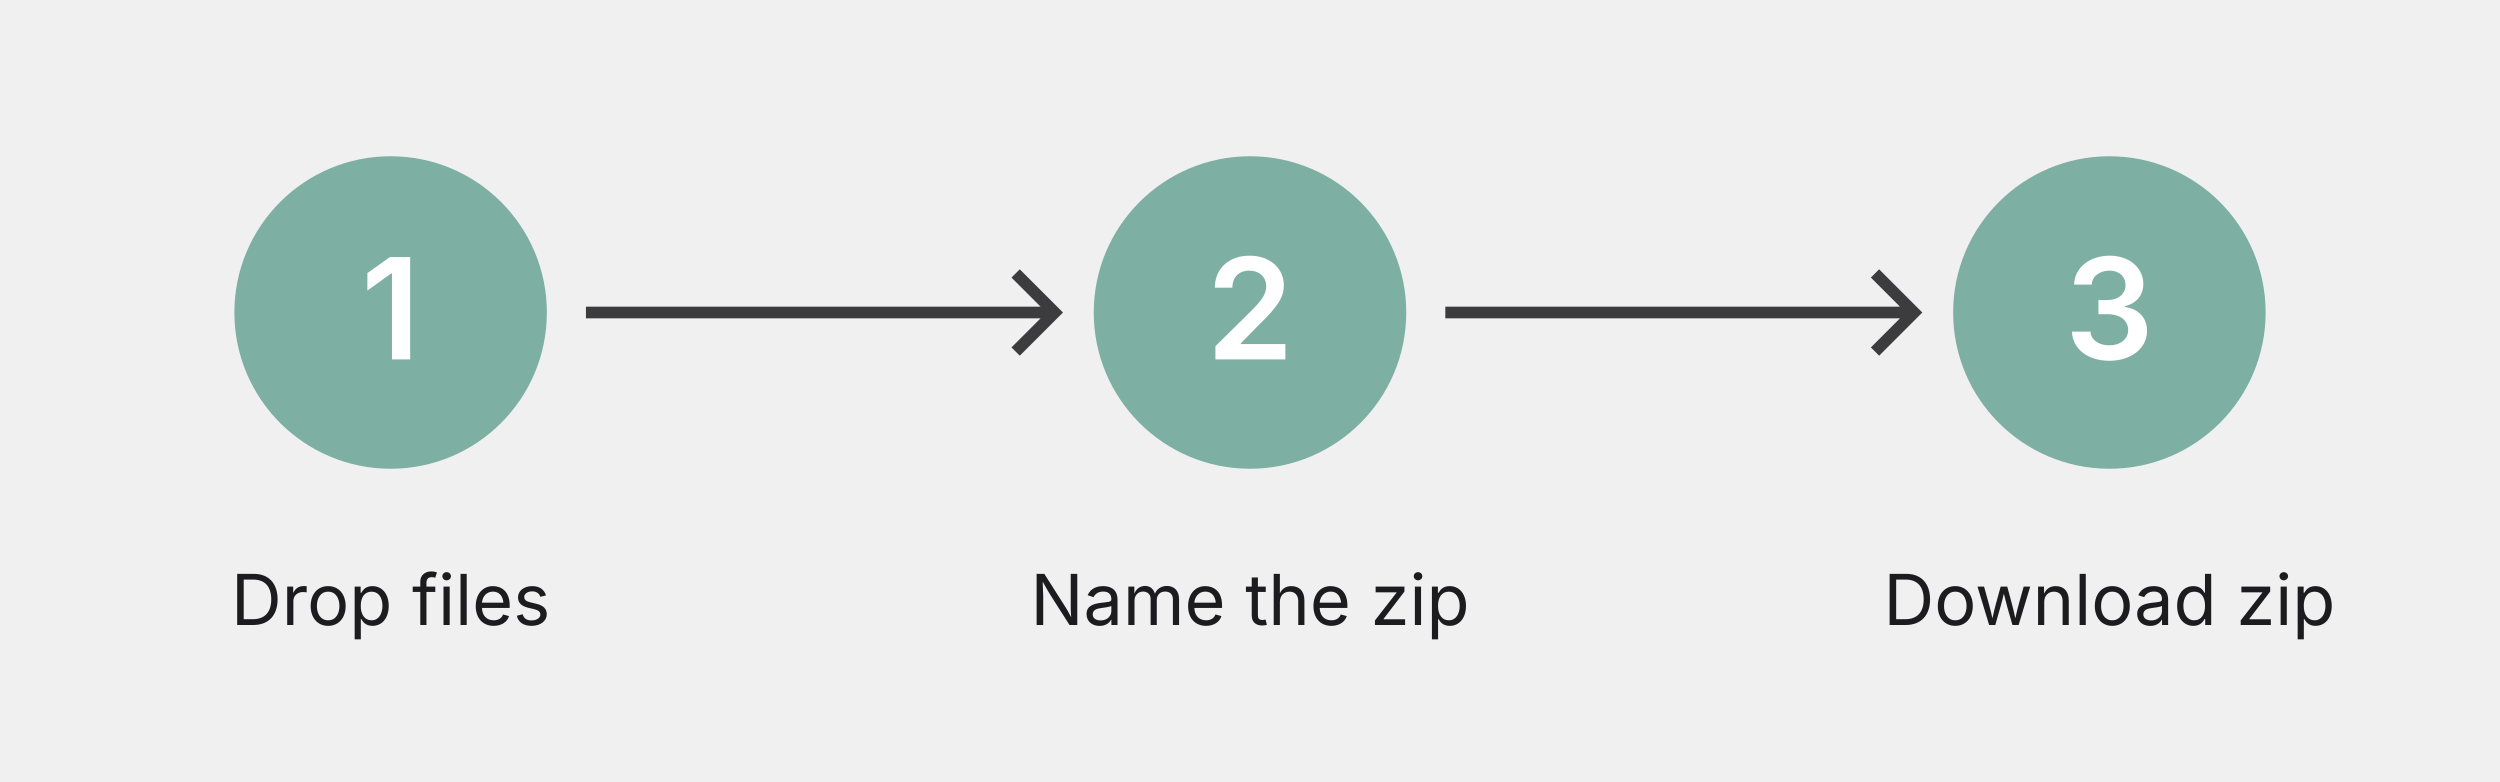
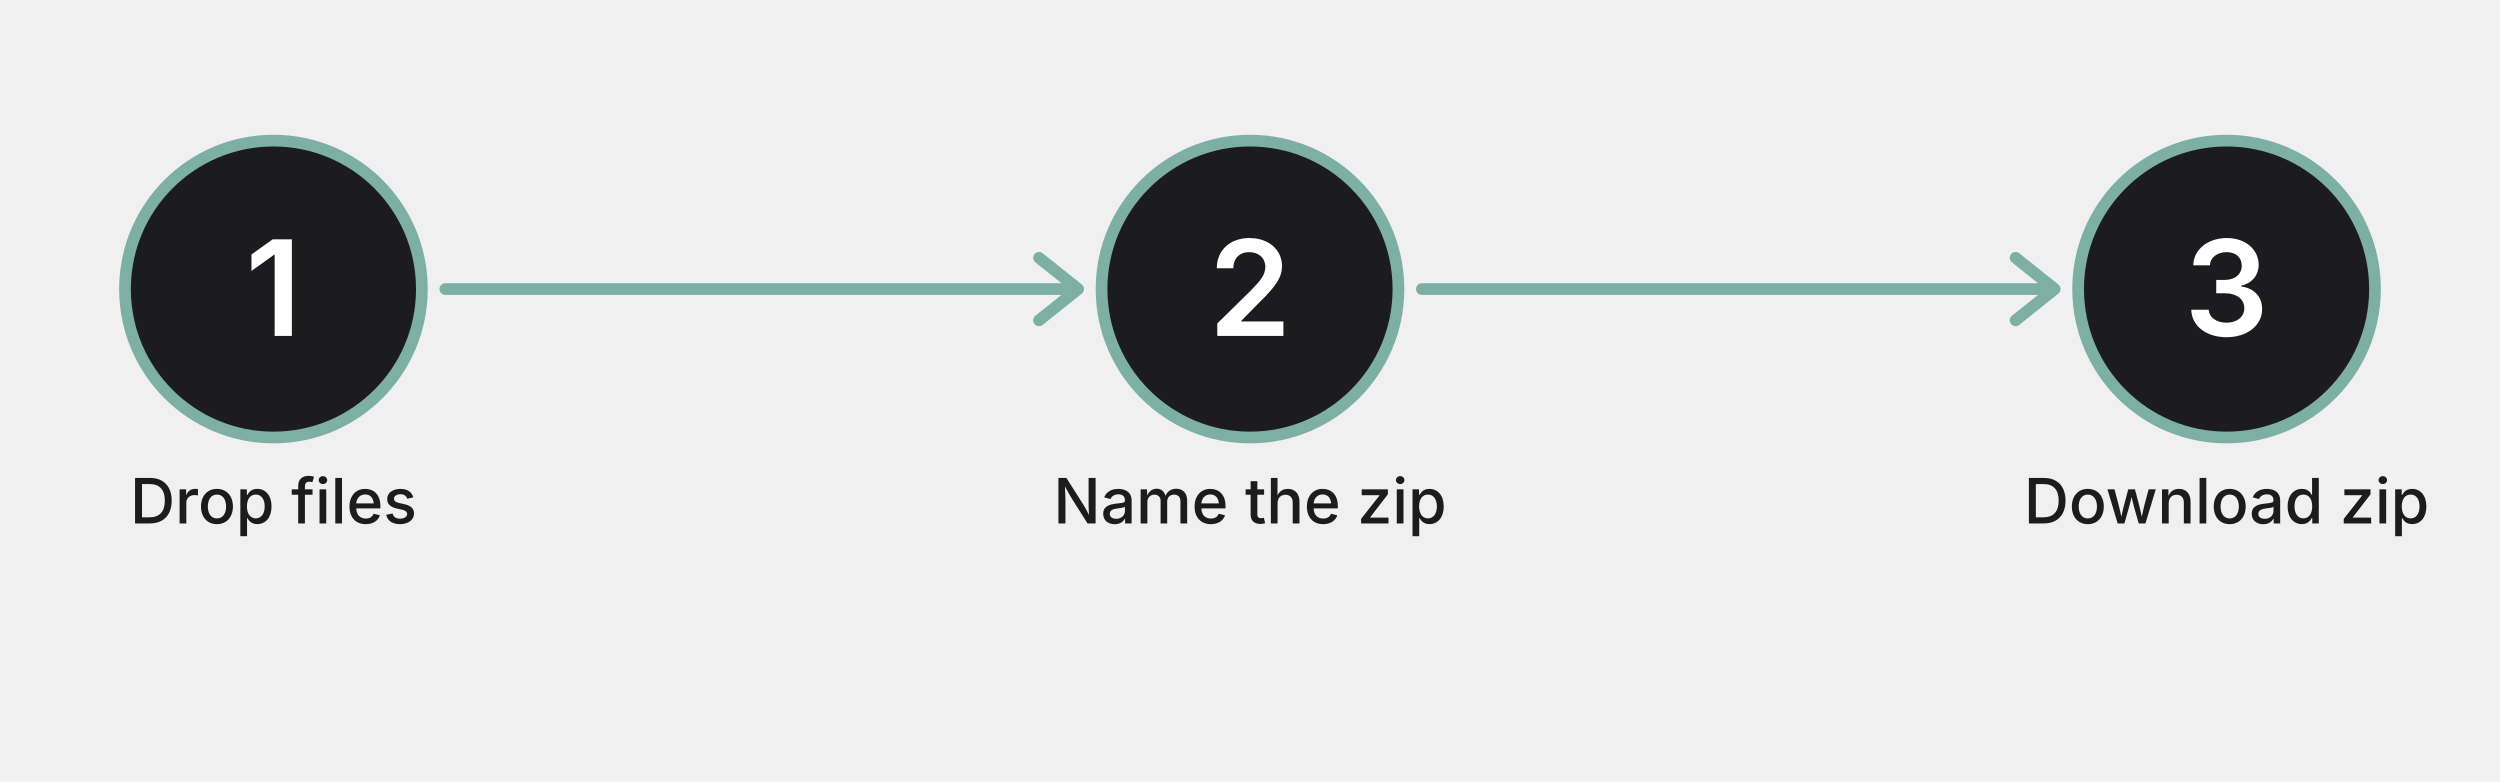
- <svg xmlns="http://www.w3.org/2000/svg" viewBox="0 0 640 200" role="img" aria-labelledby="svg-numberedsteprow-4b413b-title svg-numberedsteprow-4b413b-desc">
-   <circle cx="100" cy="80" r="40" fill="#7DAFA3" aria-hidden="true" />
-   <text x="100" y="92" text-anchor="middle" font-family="-apple-system, BlinkMacSystemFont, 'Segoe UI', sans-serif" font-size="36" font-weight="600" fill="#FFFFFF" aria-hidden="true">1</text>
-   <text x="100" y="160" text-anchor="middle" font-family="-apple-system, BlinkMacSystemFont, 'Segoe UI', sans-serif" font-size="18" fill="#1C1C1E">Drop files</text>
-   <path d="M 150 80 L 270 80 M 260 70 L 270 80 L 260 90" stroke="#3C3C3E" stroke-width="3" fill="none" aria-hidden="true" />
-   <circle cx="320" cy="80" r="40" fill="#7DAFA3" aria-hidden="true" />
-   <text x="320" y="92" text-anchor="middle" font-family="-apple-system, BlinkMacSystemFont, 'Segoe UI', sans-serif" font-size="36" font-weight="600" fill="#FFFFFF" aria-hidden="true">2</text>
-   <text x="320" y="160" text-anchor="middle" font-family="-apple-system, BlinkMacSystemFont, 'Segoe UI', sans-serif" font-size="18" fill="#1C1C1E">Name the zip</text>
-   <path d="M 370 80 L 490 80 M 480 70 L 490 80 L 480 90" stroke="#3C3C3E" stroke-width="3" fill="none" aria-hidden="true" />
-   <circle cx="540" cy="80" r="40" fill="#7DAFA3" aria-hidden="true" />
-   <text x="540" y="92" text-anchor="middle" font-family="-apple-system, BlinkMacSystemFont, 'Segoe UI', sans-serif" font-size="36" font-weight="600" fill="#FFFFFF" aria-hidden="true">3</text>
-   <text x="540" y="160" text-anchor="middle" font-family="-apple-system, BlinkMacSystemFont, 'Segoe UI', sans-serif" font-size="18" fill="#1C1C1E">Download zip</text>
+ <svg xmlns="http://www.w3.org/2000/svg" viewBox="0 0 640 200" role="img" aria-labelledby="svg-numberedsteprow-20d57f-title svg-numberedsteprow-20d57f-desc">
+   <path d="M 114 74 L 276 74 M 266 66 L 276 74 L 266 82" stroke="#7DAFA3" stroke-width="3" stroke-linecap="round" stroke-linejoin="round" fill="none" aria-hidden="true" />
+   <path d="M 364 74 L 526 74 M 516 66 L 526 74 L 516 82" stroke="#7DAFA3" stroke-width="3" stroke-linecap="round" stroke-linejoin="round" fill="none" aria-hidden="true" />
+   <circle cx="70" cy="74" r="38" fill="#1C1C1E" stroke="#7DAFA3" stroke-width="3" aria-hidden="true" />
+   <text x="70" y="86" text-anchor="middle" font-family="-apple-system,BlinkMacSystemFont,'Segoe UI',sans-serif" font-size="34" font-weight="600" fill="#FFFFFF" aria-hidden="true">1</text>
+   <text x="70" y="134" text-anchor="middle" font-family="-apple-system,BlinkMacSystemFont,'Segoe UI',sans-serif" font-size="16" font-weight="500" fill="#1C1C1E">
+     <tspan x="70" dy="0">Drop files</tspan>
+   </text>
+   <circle cx="320" cy="74" r="38" fill="#1C1C1E" stroke="#7DAFA3" stroke-width="3" aria-hidden="true" />
+   <text x="320" y="86" text-anchor="middle" font-family="-apple-system,BlinkMacSystemFont,'Segoe UI',sans-serif" font-size="34" font-weight="600" fill="#FFFFFF" aria-hidden="true">2</text>
+   <text x="320" y="134" text-anchor="middle" font-family="-apple-system,BlinkMacSystemFont,'Segoe UI',sans-serif" font-size="16" font-weight="500" fill="#1C1C1E">
+     <tspan x="320" dy="0">Name the zip</tspan>
+   </text>
+   <circle cx="570" cy="74" r="38" fill="#1C1C1E" stroke="#7DAFA3" stroke-width="3" aria-hidden="true" />
+   <text x="570" y="86" text-anchor="middle" font-family="-apple-system,BlinkMacSystemFont,'Segoe UI',sans-serif" font-size="34" font-weight="600" fill="#FFFFFF" aria-hidden="true">3</text>
+   <text x="570" y="134" text-anchor="middle" font-family="-apple-system,BlinkMacSystemFont,'Segoe UI',sans-serif" font-size="16" font-weight="500" fill="#1C1C1E">
+     <tspan x="570" dy="0">Download zip</tspan>
+   </text>
</svg>
